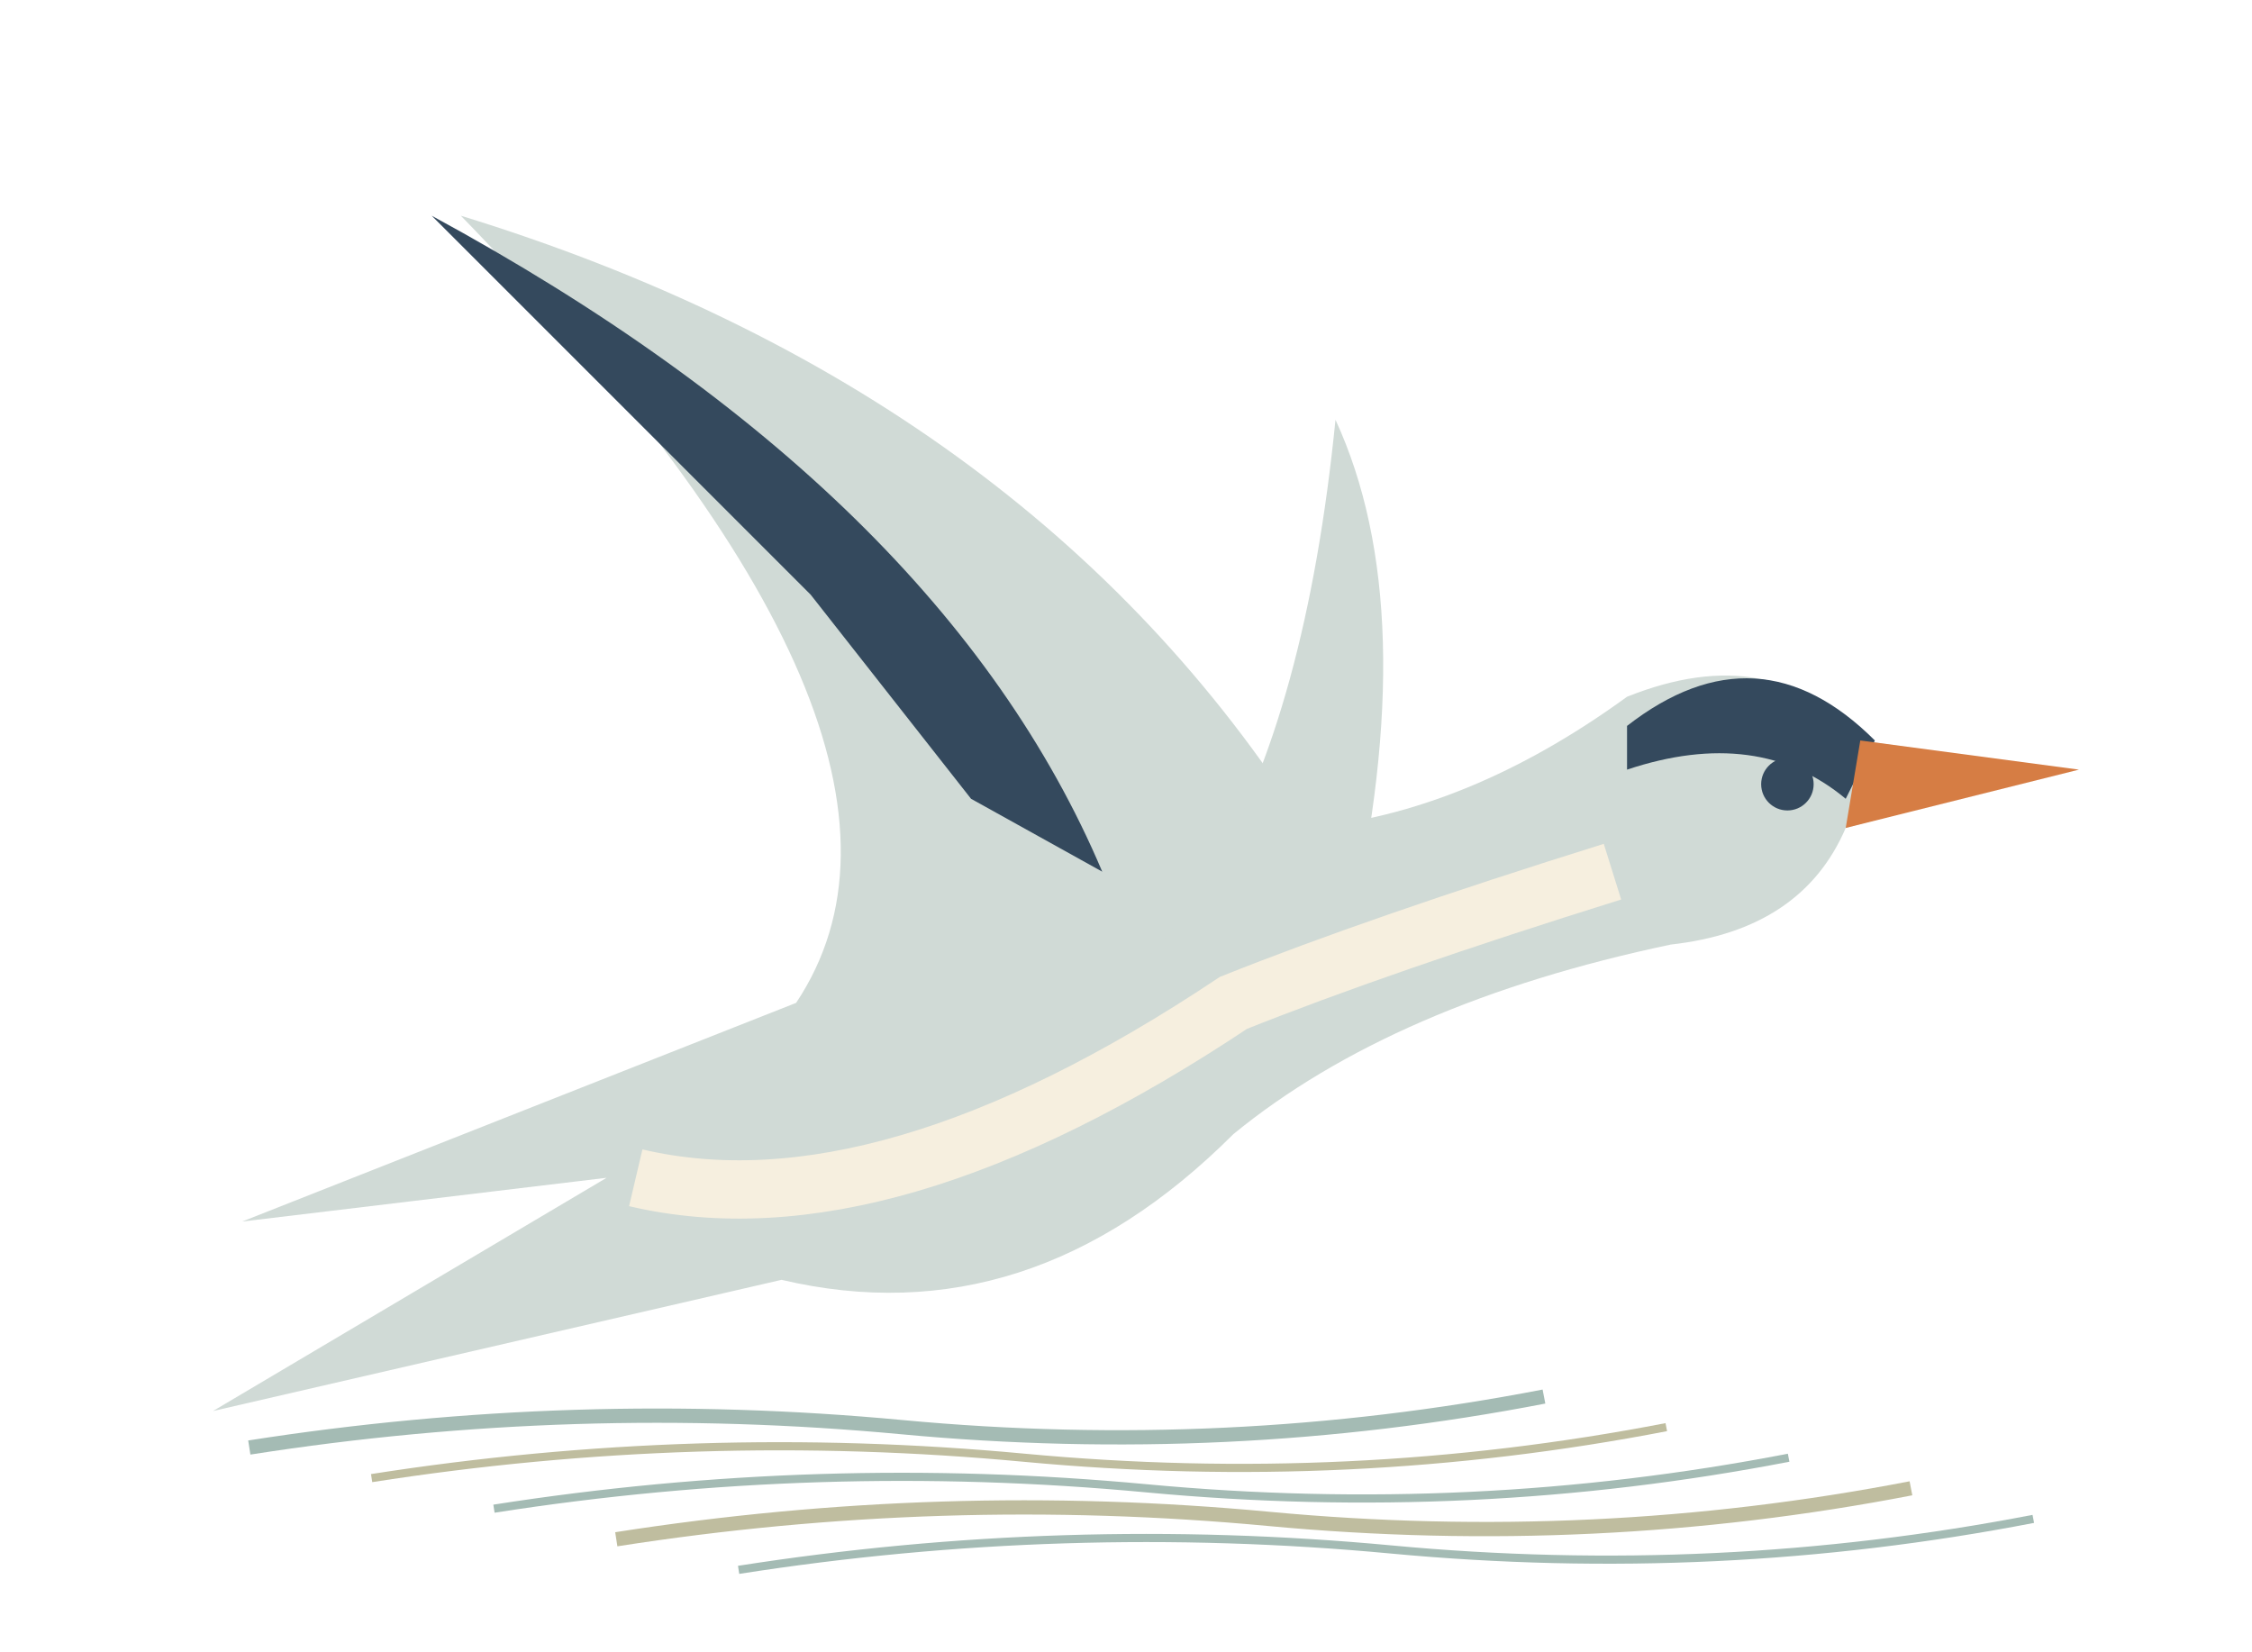
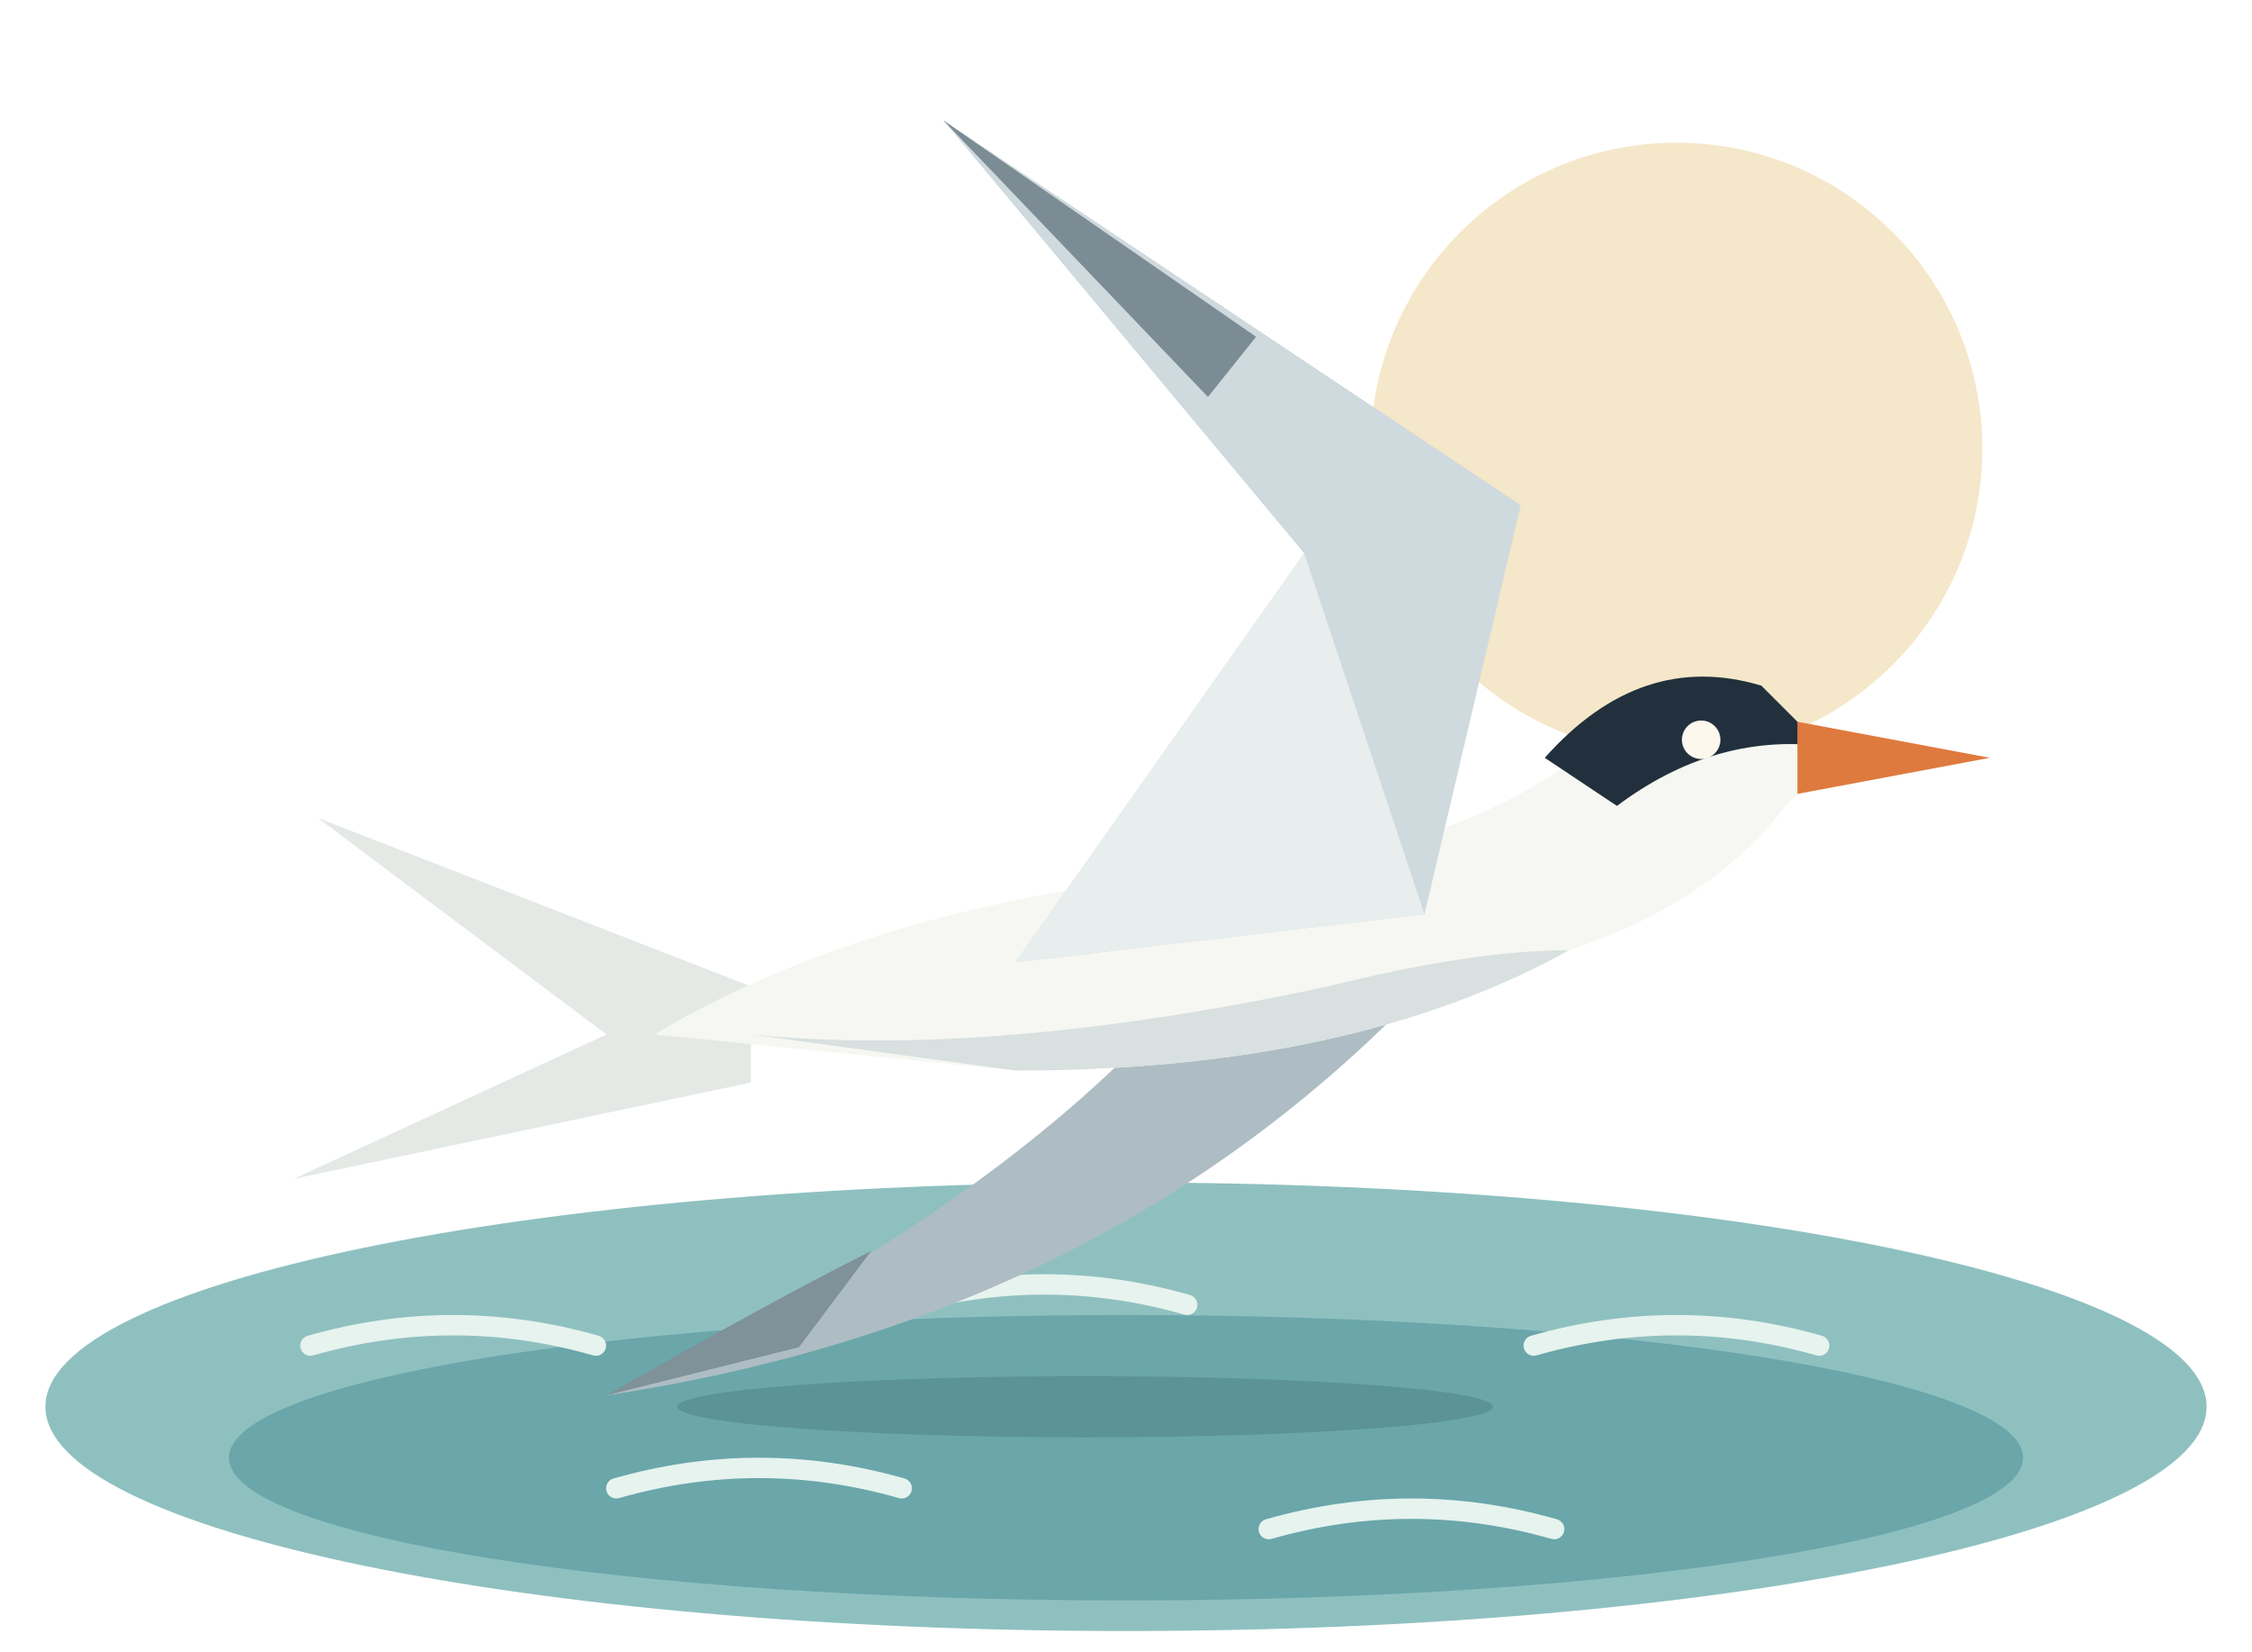
<svg xmlns="http://www.w3.org/2000/svg" width="300" height="220" viewBox="0 0 220 162">
-   <g>
-     <path d="M24 142 q32 -5 64 -2 t63 -3" fill="none" stroke="#a4bbb4" stroke-width="1.4" />
-     <path d="M36 145 q32 -5 64 -2 t63 -3" fill="none" stroke="#bfbd9f" stroke-width="0.8" />
-     <path d="M48 148 q32 -5 64 -2 t63 -3" fill="none" stroke="#a4bbb4" stroke-width="0.8" />
-     <path d="M60 151 q32 -5 64 -2 t63 -3" fill="none" stroke="#bfbd9f" stroke-width="1.4" />
-     <path d="M72 154 q32 -5 64 -2 t63 -3" fill="none" stroke="#a4bbb4" stroke-width="0.8" />
-   </g>
-   <g transform="translate(9 4) scale(1.43)">
-     <path d="M8 94 L35 78 L10 81 L48 66 Q60 48 25 12 Q64 24 83 54 Q94 53 105 45 Q115 41 121 48 L135 50 L120 54 Q117 61 108 62 Q89 66 78 75 Q64 89 47 85 Z" fill="#d0dad6" />
-     <path d="M59 70 Q81 66 85 26 Q91 39 86 61 L76 76 Z" fill="#d0dad6" />
-     <path d="M23 12 Q58 31 69 57 L60 52 L49 38 Z M105 47 Q114 40 122 48 L120 52 Q114 47 105 50 Z" fill="#34495d" />
-     <path d="M121 48 L136 50 L120 54 Z" fill="#d67d44" />
-     <circle cx="116" cy="51" r="1.8" fill="#34495d" />
-     <path d="M37 78 Q54 82 78 66 Q88 62 104 57" fill="none" stroke="#f6efdf" stroke-width="4" />
-     <path d="M37 24 Q55 39 63 53 M46 29 L59 44" stroke="#34495d" stroke-width="1.3" fill="none" />
+   <circle cx="164" cy="44" r="30" fill="#f2dfb7" opacity=".75" />
+   <ellipse cx="110" cy="138" rx="106" ry="22" fill="#8fc0c0" />
+   <ellipse cx="110" cy="143" rx="88" ry="14" fill="#6aa6aa" />
+   <path d="M30 132 q14 -4 28 0 M88 128 q14 -4 28 0 M150 132 q14 -4 28 0 M60 146 q14 -4 28 0 M124 150 q14 -4 28 0" fill="none" stroke="#e6f3ee" stroke-width="2" stroke-linecap="round" />
+   <ellipse cx="106" cy="138" rx="40" ry="3" fill="#2f5b5f" opacity=".25" />
+   <g transform="translate(26 0) scale(1.18)">
+     <path fill="#aebdc3" d="M74 85 Q58 102 28 116 Q68 110 94 84 Z" />
+     <path fill="#7f9199" d="M28 116 Q42 108 50 104 L44 112 Z" />
+     <path fill="#e4e9e6" d="M40 82 L4 68 L28 86 L2 98 L40 90 Z" />
+     <path fill="#f6f7f2" d="M32 86 Q52 74 84 72 Q100 70 110 62 Q118 56 126 60 L130 63 L126 67 Q120 75 108 79 Q90 89 62 89 Z" />
+     <path fill="#d8e0e0" d="M40 86 Q60 88 88 82 Q100 79 108 79 Q90 89 62 89 Z" />
+     <path fill="#cfdade" d="M62 80 L86 46 L56 10 L104 42 L96 76 Z" />
+     <path fill="#e8eeee" d="M62 80 L86 46 L96 76 Z" />
+     <path fill="#7c8c95" d="M56 10 L82 28 L78 33 Z" />
+     <path fill="#21303c" d="M106 63 Q114 54 124 57 L129 62 Q120 61 112 67 Z" />
+     <path fill="#df7a3e" d="M127 60 L143 63 L127 66 Z" />
+     <circle cx="119" cy="61.5" r="1.6" fill="#fdf8ee" />
  </g>
</svg>
